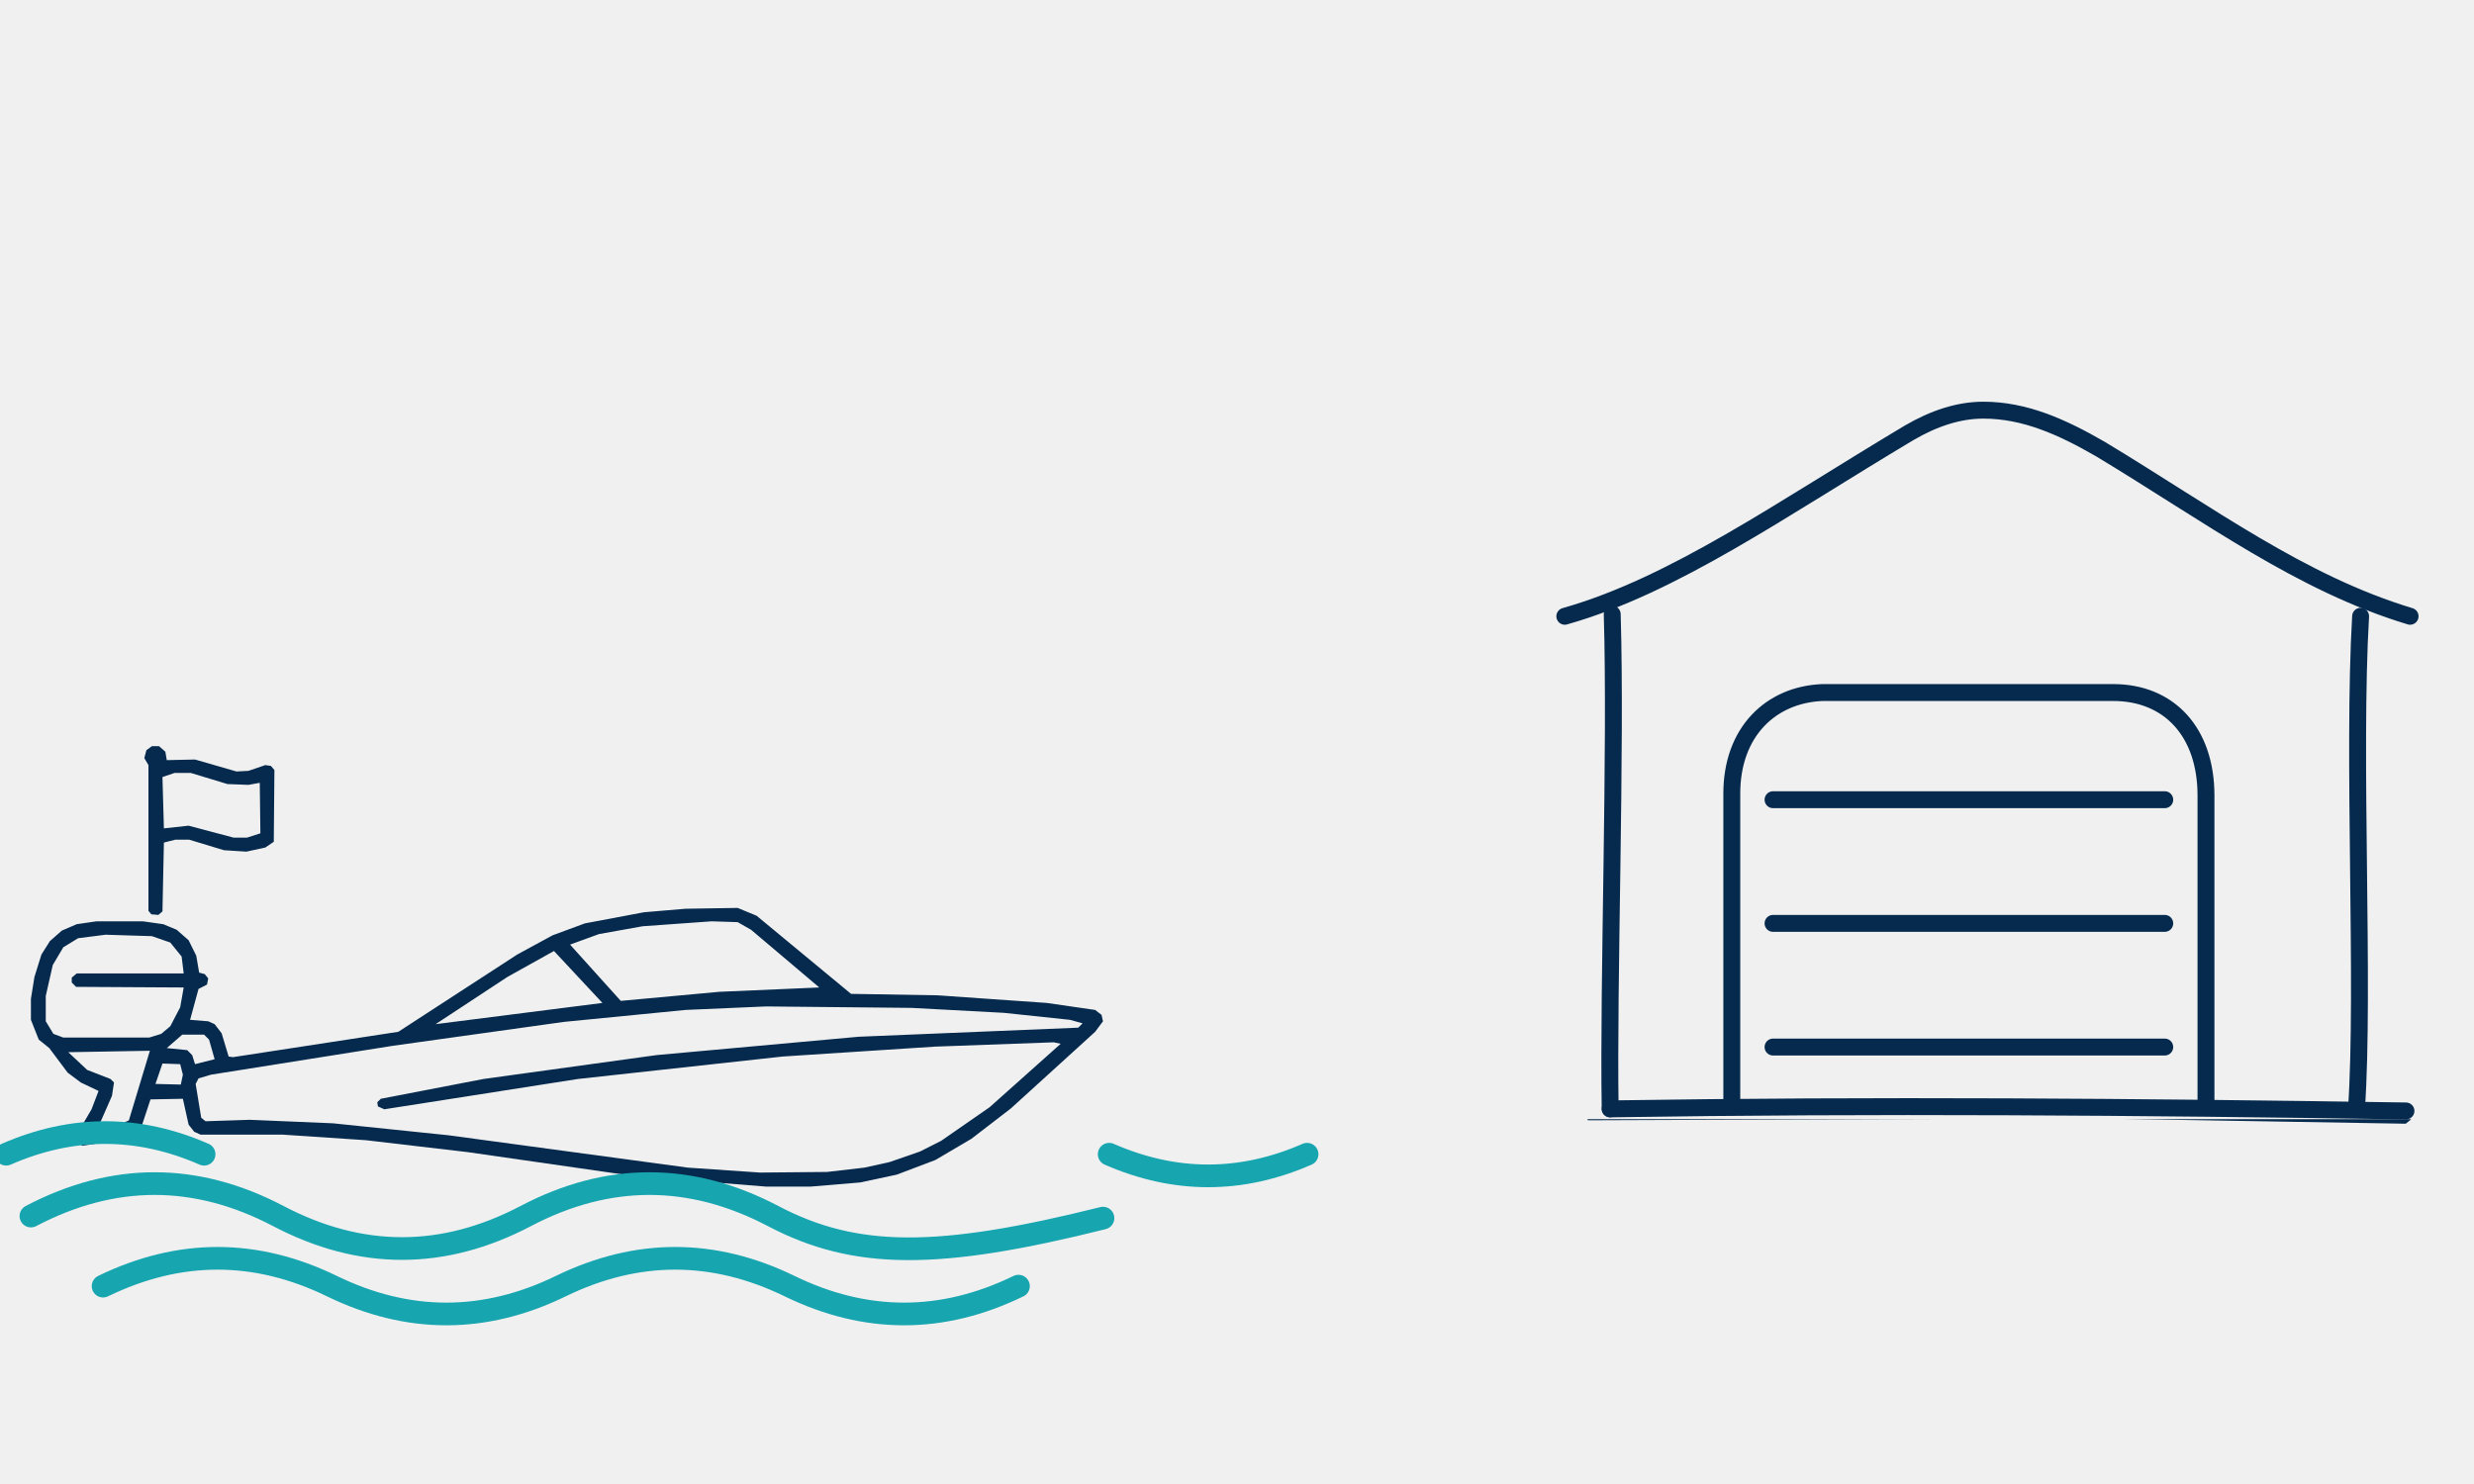
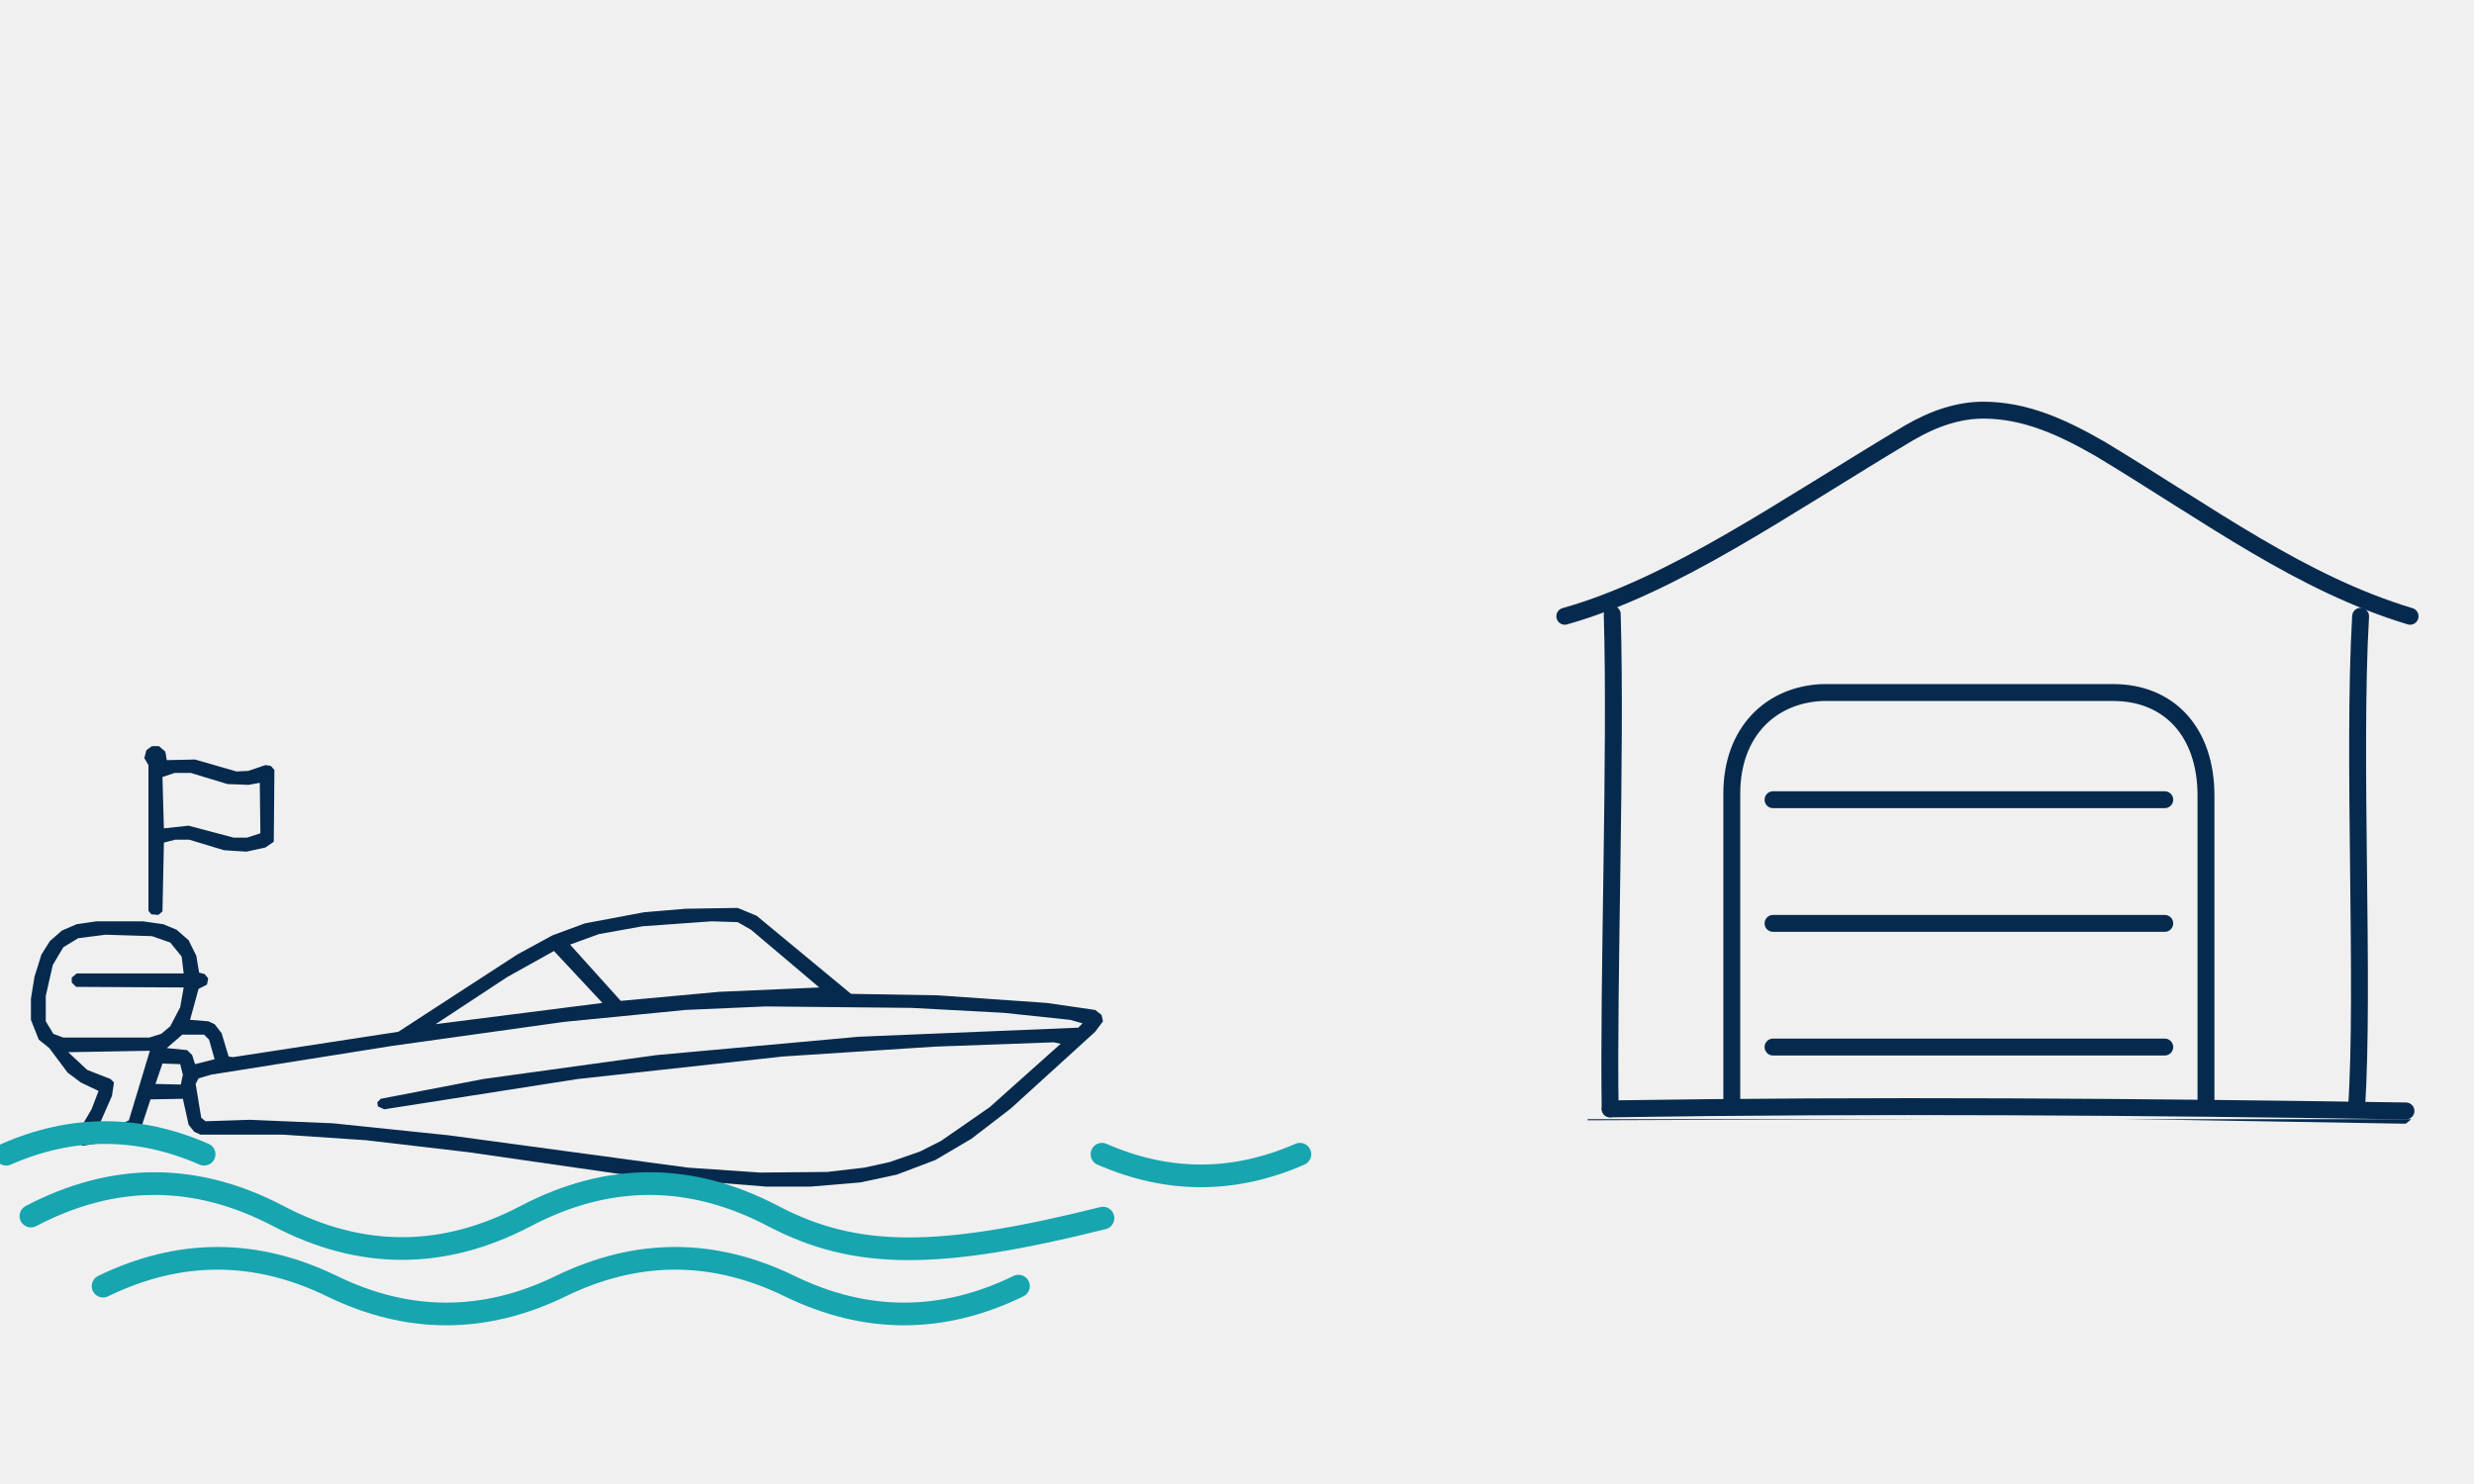
<svg xmlns="http://www.w3.org/2000/svg" viewBox="0 0 120 72" role="img" aria-hidden="true">
  <defs>
    <clipPath id="steg-abstand">
      <rect x="0" y="0" width="120" height="49" />
      <rect x="77" y="49" width="43" height="23" />
    </clipPath>
    <mask id="werft-neu" maskUnits="userSpaceOnUse" x="0" y="0" width="120" height="72">
      <rect width="120" height="72" fill="#fff" />
      <rect x="74.8" y="26" width="43.2" height="28.3" fill="#000" />
    </mask>
  </defs>
  <g fill="none" stroke="#062a4d" stroke-width=".82" stroke-linecap="round" stroke-linejoin="round">
    <path fill="#062a4d" stroke="none" fill-rule="evenodd" d="M53.50 49.55L53.43 49.24L53.12 49.00L50.77 48.66L45.48 48.29L41.28 48.22L36.70 44.43L35.78 44.05L33.25 44.09L31.24 44.26L28.37 44.80L26.80 45.38L25.09 46.31L19.32 50.06L11.30 51.29L11.09 51.26L10.75 50.13L10.41 49.69L10.10 49.55L9.22 49.48L9.63 47.98L10.04 47.77L10.10 47.47L9.93 47.26L9.66 47.19L9.52 46.37L9.15 45.62L8.57 45.11L7.92 44.84L6.93 44.70L4.68 44.70L3.72 44.84L3.00 45.15L2.42 45.66L2.01 46.31L1.67 47.40L1.50 48.46L1.50 49.48L1.88 50.44L2.39 50.85L3.28 52.04L3.92 52.52L4.78 52.93L4.44 53.82L3.72 55.05L3.72 55.35L3.99 55.59L5.67 55.32L6.66 54.94L6.86 54.67L7.30 53.34L8.87 53.31L9.15 54.57L9.42 54.91L9.73 55.05L13.72 55.05L17.75 55.32L22.70 55.90L30.76 57.06L37.15 57.57L39.33 57.57L41.72 57.37L43.50 56.99L45.37 56.28L47.12 55.25L49.03 53.78L53.12 50.06ZM7.88 51.60L8.74 51.63L8.87 52.14L8.77 52.62L7.54 52.59ZM7.27 50.98L6.25 54.36L5.60 54.64L4.71 54.81L5.43 53.17L5.53 52.52L5.36 52.35L4.23 51.91L3.31 51.05ZM8.09 50.85L8.84 50.20L9.90 50.20L10.14 50.44L10.41 51.39L9.46 51.63L9.32 51.19L9.08 50.95ZM52.51 49.65L52.30 49.86L41.65 50.30L31.85 51.19L23.45 52.35L18.47 53.31L18.30 53.48L18.33 53.68L18.64 53.82L28.03 52.35L37.96 51.26L45.34 50.78L51.11 50.57L51.45 50.64L48.00 53.72L45.65 55.35L44.62 55.87L43.15 56.38L41.93 56.65L40.12 56.86L36.87 56.89L33.36 56.65L21.75 55.08L16.15 54.50L12.12 54.33L9.97 54.40L9.76 54.23L9.49 52.59L9.63 52.32L10.24 52.14L19.05 50.74L27.35 49.58L33.25 49.00L37.15 48.83L44.21 48.90L48.69 49.14L51.90 49.48ZM29.22 48.66L21.13 49.69L24.61 47.40L26.87 46.14ZM3.07 45.96L3.79 45.52L5.12 45.35L7.37 45.42L8.26 45.73L8.81 46.41L8.91 47.23L3.72 47.23L3.48 47.43L3.48 47.67L3.69 47.88L8.91 47.91L8.74 48.87L8.26 49.79L7.82 50.16L7.24 50.34L3.07 50.34L2.59 50.16L2.22 49.55L2.22 48.32L2.56 46.82ZM39.74 47.91L34.89 48.12L30.11 48.56L27.65 45.83L29.05 45.32L31.17 44.94L34.52 44.70L35.78 44.74L36.43 45.11ZM13.14 37.16L12.87 37.12L12.05 37.40L11.47 37.43L9.46 36.85L8.09 36.88L8.02 36.47L7.71 36.20L7.37 36.20L7.10 36.40L7.00 36.78L7.20 37.12L7.20 44.19L7.34 44.36L7.68 44.39L7.88 44.22L7.95 40.88L8.50 40.74L9.18 40.74L10.86 41.25L11.95 41.32L12.87 41.12L13.28 40.84L13.31 37.36ZM7.88 37.70L8.47 37.50L9.25 37.50L11.03 38.04L12.05 38.08L12.60 37.98L12.63 40.43L11.98 40.64L11.33 40.64L9.15 40.06L7.95 40.19Z" />
    <g clip-path="url(#steg-abstand)" mask="url(#werft-neu)">
      <path fill="#062a4d" stroke="none" fill-rule="evenodd" d="M117 36.89L116.74 36.69L111.28 35.4L107.46 34.06L104.94 32.82L100.14 30.04L98.49 29.31L96.43 28.85L94.68 28.85L93.55 29.06L91.12 29.93L81.69 34.98L78.86 36.17L75.92 37.05L75.66 37.25L75.66 37.56L75.92 37.77L77.77 37.25L77.88 37.46L78.08 41.12L78.03 43.28L77.31 51.79L72.67 51.94L72.62 51.12L72.36 50.76L71.28 50.65L70.87 50.91L70.76 51.89L70.61 51.99L59.94 51.74L53.34 52.3L50.2 52.36L49.84 52.25L49.78 51.02L49.47 50.76L48.6 50.71L48.19 50.86L47.98 51.17L47.98 52.25L47.21 52.36L47 52.72L47.21 52.97L47.98 53.03L48.03 55.35L48.29 55.5L48.6 55.35L48.65 51.27L49.27 51.38L49.22 54.37L49.27 55.29L49.42 55.45L49.68 55.45L49.84 55.24L49.89 54.42L57.67 54.21L70.71 54.31L70.92 55.35L71.23 55.35L71.38 55.19L71.43 51.22L72.05 51.27L72 54.42L72.05 55.24L72.26 55.4L72.62 55.14L72.67 54.37L101.33 54.26L116.69 54.52L116.95 54.31L116.74 53.85L114.27 53.75L114.47 50.35L114.16 44.73L114.16 41.27L114.58 36.99L116.85 37.36ZM77.41 52.56L77.41 53.75L72.62 53.64L72.67 52.61ZM49.84 53.03L53.13 52.97L59.68 52.41L67.05 52.66L70.76 52.61L70.81 53.64L58.34 53.54L49.89 53.75ZM83.39 42.15L84.16 41.27L84.89 40.86L87.05 40.45L97.72 40.29L99.27 40.45L100.51 40.96L101.33 41.84L101.74 43.13L101.69 53.54L82.93 53.64L82.93 44.11L83.03 43.13ZM84.94 51.32L85.14 51.74L99.58 51.74L99.78 51.53L99.58 51.07L85.2 51.07ZM84.99 47.46L85.14 47.92L99.58 47.92L99.78 47.72L99.78 47.46L99.47 47.25L85.25 47.25ZM85.04 43.75L85.25 44.16L99.58 44.16L99.78 43.95L99.58 43.49L85.3 43.49ZM78.49 37.05L81.54 35.81L84.94 34.16L91.43 30.55L93.29 29.83L94.89 29.52L96.64 29.57L98.7 30.14L106.74 34.52L110.76 35.96L113.86 36.74L113.96 36.89L113.6 39.52L113.44 42.3L113.75 49.68L113.6 53.75L102.46 53.64L102.46 43.59L102.31 42.46L101.95 41.53L101.12 40.55L99.63 39.83L98.08 39.62L87.77 39.73L85.25 40.04L83.91 40.6L82.77 41.84L82.31 43.28L82.15 53.64L78.29 53.75L78.08 52.56L78.08 50.29L78.75 42.97L78.75 39.83ZM105.51 39.52L104.99 40.09L104.68 41.02L104.68 44.93L105.04 45.81L105.45 46.22L106.43 46.58L109.73 46.58L110.87 46.12L111.43 45.35L111.59 44.57L111.59 40.81L111.18 39.78L110.76 39.42L109.94 39.11L106.64 39.11ZM105.92 39.98L106.54 39.73L109.89 39.73L110.25 39.83L110.76 40.29L110.97 40.91L110.97 44.68L110.45 45.65L109.73 45.96L106.54 45.96L105.92 45.76L105.51 45.35L105.3 44.78L105.35 40.81ZM109.32 42.87L108.96 42.77L107.05 44.57L107.05 44.93L107.31 45.04L109.32 43.18ZM109.32 41.22L108.96 41.17L107.05 42.92L107.05 43.23L107.46 43.34L109.32 41.63Z" />
    </g>
    <g fill="none" stroke="#062a4d" stroke-width=".82" stroke-linecap="round" stroke-linejoin="round">
      <path transform="translate(0 -7)" d="M75.9 36.9c5.3-1.5 10.5-5.2 16.7-8.9 1.2-.7 2.4-1.1 3.6-1.1 2 0 3.8.8 5.7 1.9 5.3 3.2 9.7 6.5 15 8.1" />
      <path d="M78.2 29.8c.2 6.7-.2 17.8-.1 24M114.5 29.9c-.4 6.8.2 18-.2 23.9" />
      <path d="M84 53.7V38.5c0-3 1.9-4.8 4.4-4.9h14.1c2.7 0 4.5 1.9 4.5 5v15.1" />
      <path d="M86 38.8h19M86 44.8h19M86 50.8h19" />
      <path d="M78.1 53.8c12.8-.2 25.7-.1 38.6.1" />
    </g>
  </g>
  <g fill="none" stroke="#17a5af" stroke-width="1.1" stroke-linecap="round" transform="translate(0 -2.7)">
-     <path d="M.3 58.7c3.2-1.4 6.4-1.4 9.6 0M53.8 58.7c3.2 1.4 6.4 1.4 9.6 0" />
+     <path d="M.3 58.7c3.2-1.4 6.4-1.4 9.6 0M53.45 58.7c3.2 1.4 6.4 1.4 9.6 0" />
    <path d="M1.5 61.7c4-2.1 8-2.1 12 0s8 2.1 12 0 8-2.1 12 0 8 2.1 16 .1" />
    <path d="M5 65.1c3.7-1.8 7.4-1.8 11.1 0s7.4 1.8 11.1 0 7.4-1.8 11.1 0 7.4 1.8 11.1 0" />
  </g>
</svg>
